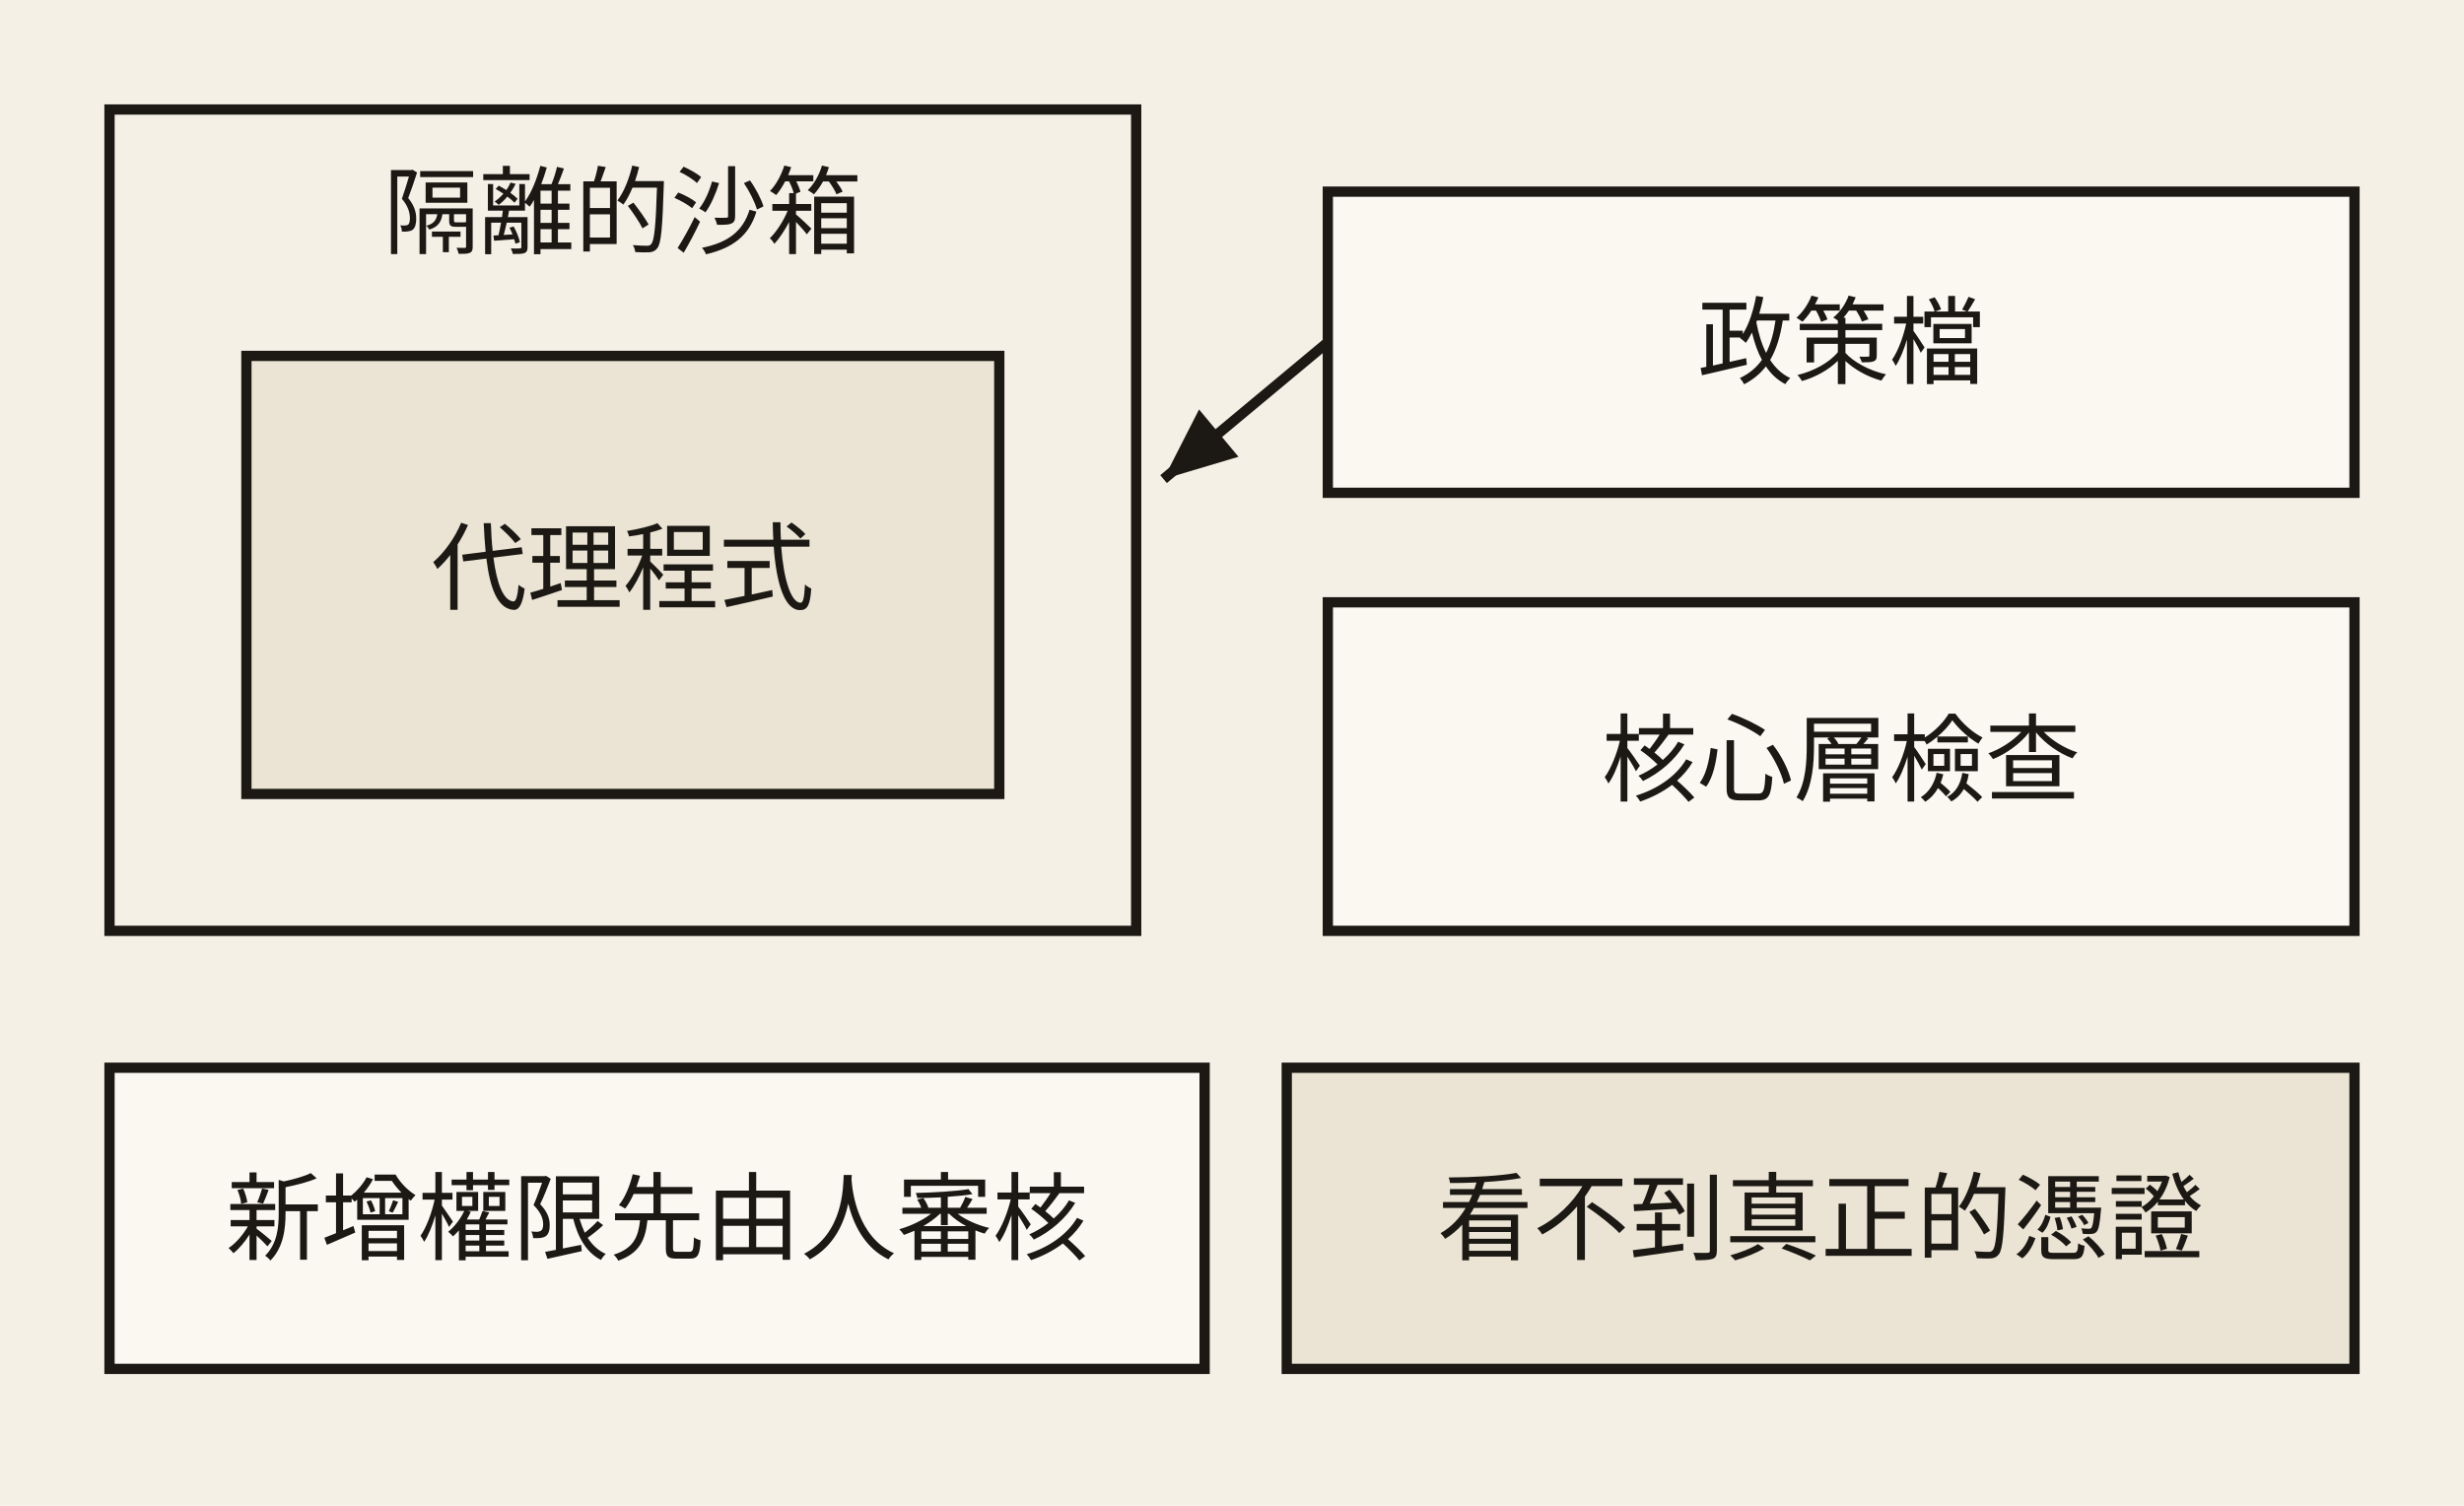
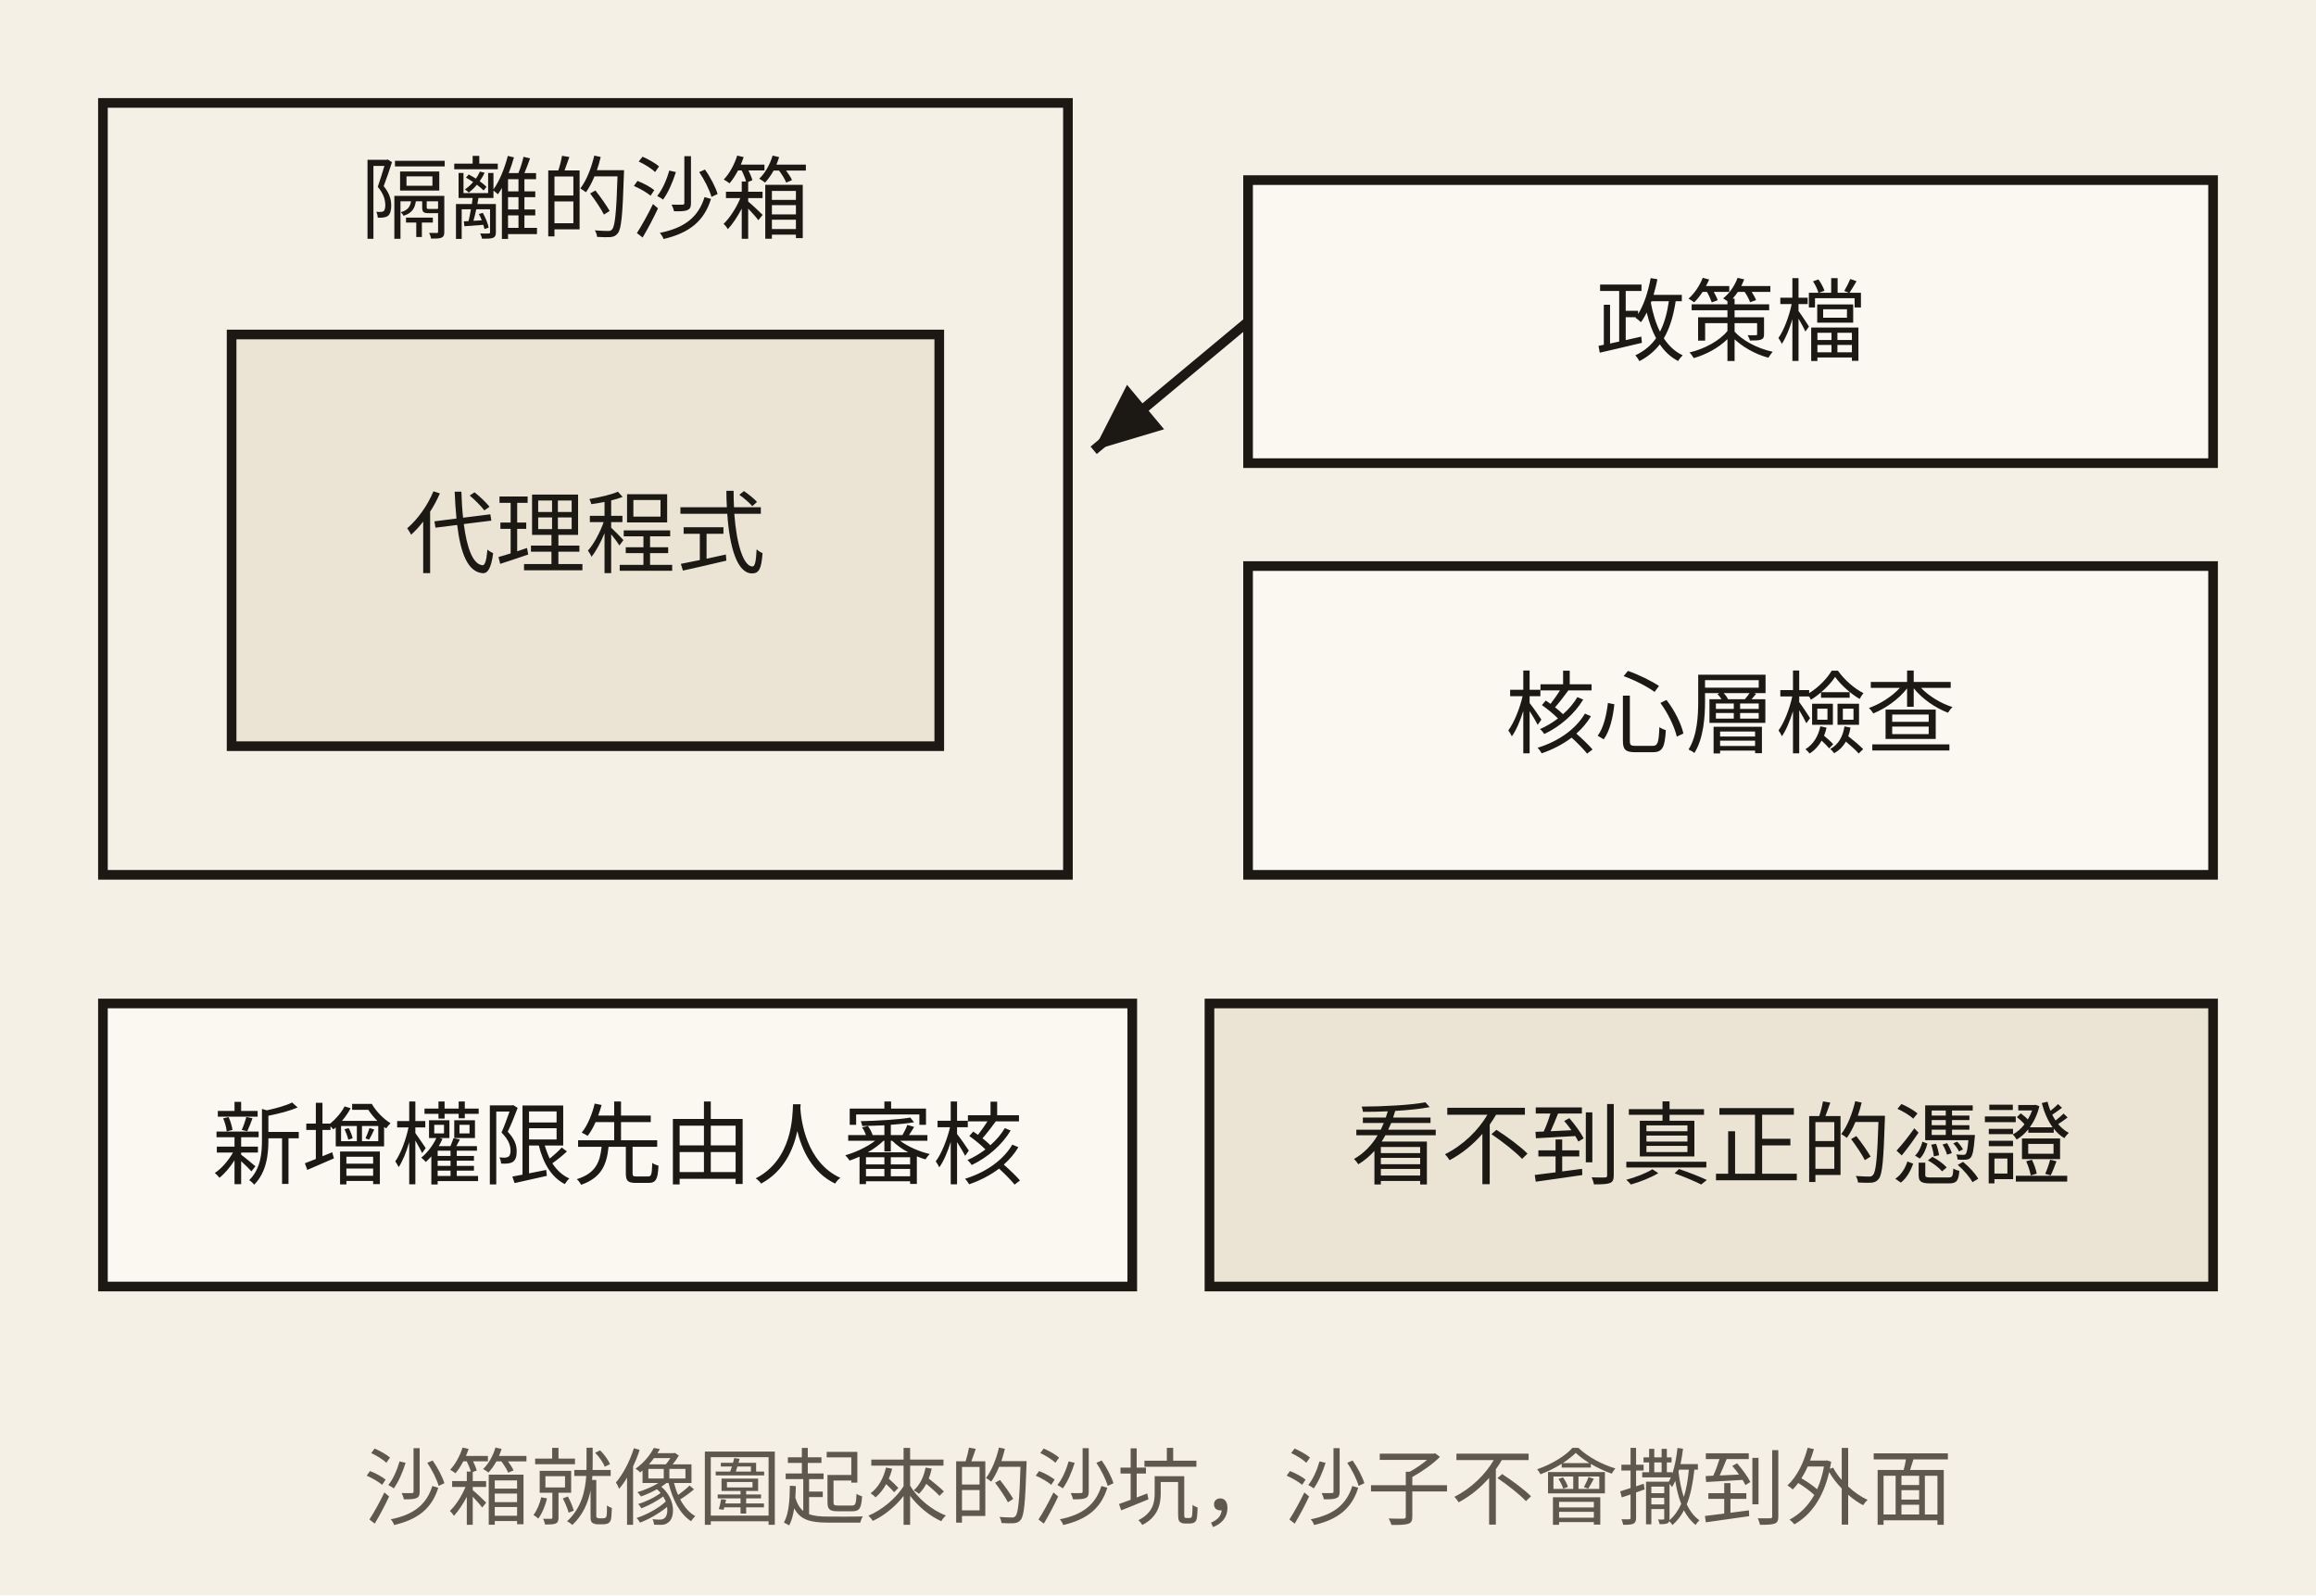
- <svg xmlns="http://www.w3.org/2000/svg" viewBox="0 0 360 220">
-   <rect width="360" height="220" fill="#f4f0e6" />
+ <svg xmlns="http://www.w3.org/2000/svg" viewBox="0 0 360 248">
+   <rect width="360" height="248" fill="#f4f0e6" />
  <style>
    text { font-family: "Noto Serif TC", "Songti TC", "PMingLiU", "WenQuanYi Micro Hei", "Droid Sans Fallback", serif; fill: #1c1915; font-size: 14px; }
  </style>
  <defs>
    <marker id="arrow" markerWidth="8" markerHeight="8" refX="7" refY="3" orient="auto">
      <path d="M0,0 L7,3 L0,6 Z" fill="#1c1915" />
    </marker>
  </defs>
  <rect x="16" y="16" width="150" height="120" fill="none" stroke="#1c1915" stroke-width="1.5" />
  <text x="91" y="36" text-anchor="middle">隔離的沙箱</text>
  <rect x="36" y="52" width="110" height="64" fill="#ebe4d4" stroke="#1c1915" stroke-width="1.5" />
  <text x="91" y="88" text-anchor="middle">代理程式</text>
  <rect x="194" y="28" width="150" height="44" fill="#fbf8f1" stroke="#1c1915" stroke-width="1.5" />
  <text x="269" y="55" text-anchor="middle">政策檔</text>
  <line x1="194" y1="50" x2="170" y2="70" stroke="#1c1915" stroke-width="1.5" marker-end="url(#arrow)" />
  <rect x="194" y="88" width="150" height="48" fill="#fbf8f1" stroke="#1c1915" stroke-width="1.5" />
  <text x="269" y="116" text-anchor="middle">核心層檢查</text>
  <rect x="16" y="156" width="160" height="44" fill="#fbf8f1" stroke="#1c1915" stroke-width="1.5" />
  <text x="96" y="183" text-anchor="middle">新增權限先由人審核</text>
  <rect x="188" y="156" width="156" height="44" fill="#ebe4d4" stroke="#1c1915" stroke-width="1.5" />
  <text x="266" y="183" text-anchor="middle">看不到真正的憑證</text>
+   <text x="180" y="236" text-anchor="middle" style="fill:#5e584e;font-size:13px">沙箱就像圍起來的沙坑，沙子不會撒到外面</text>
</svg>
